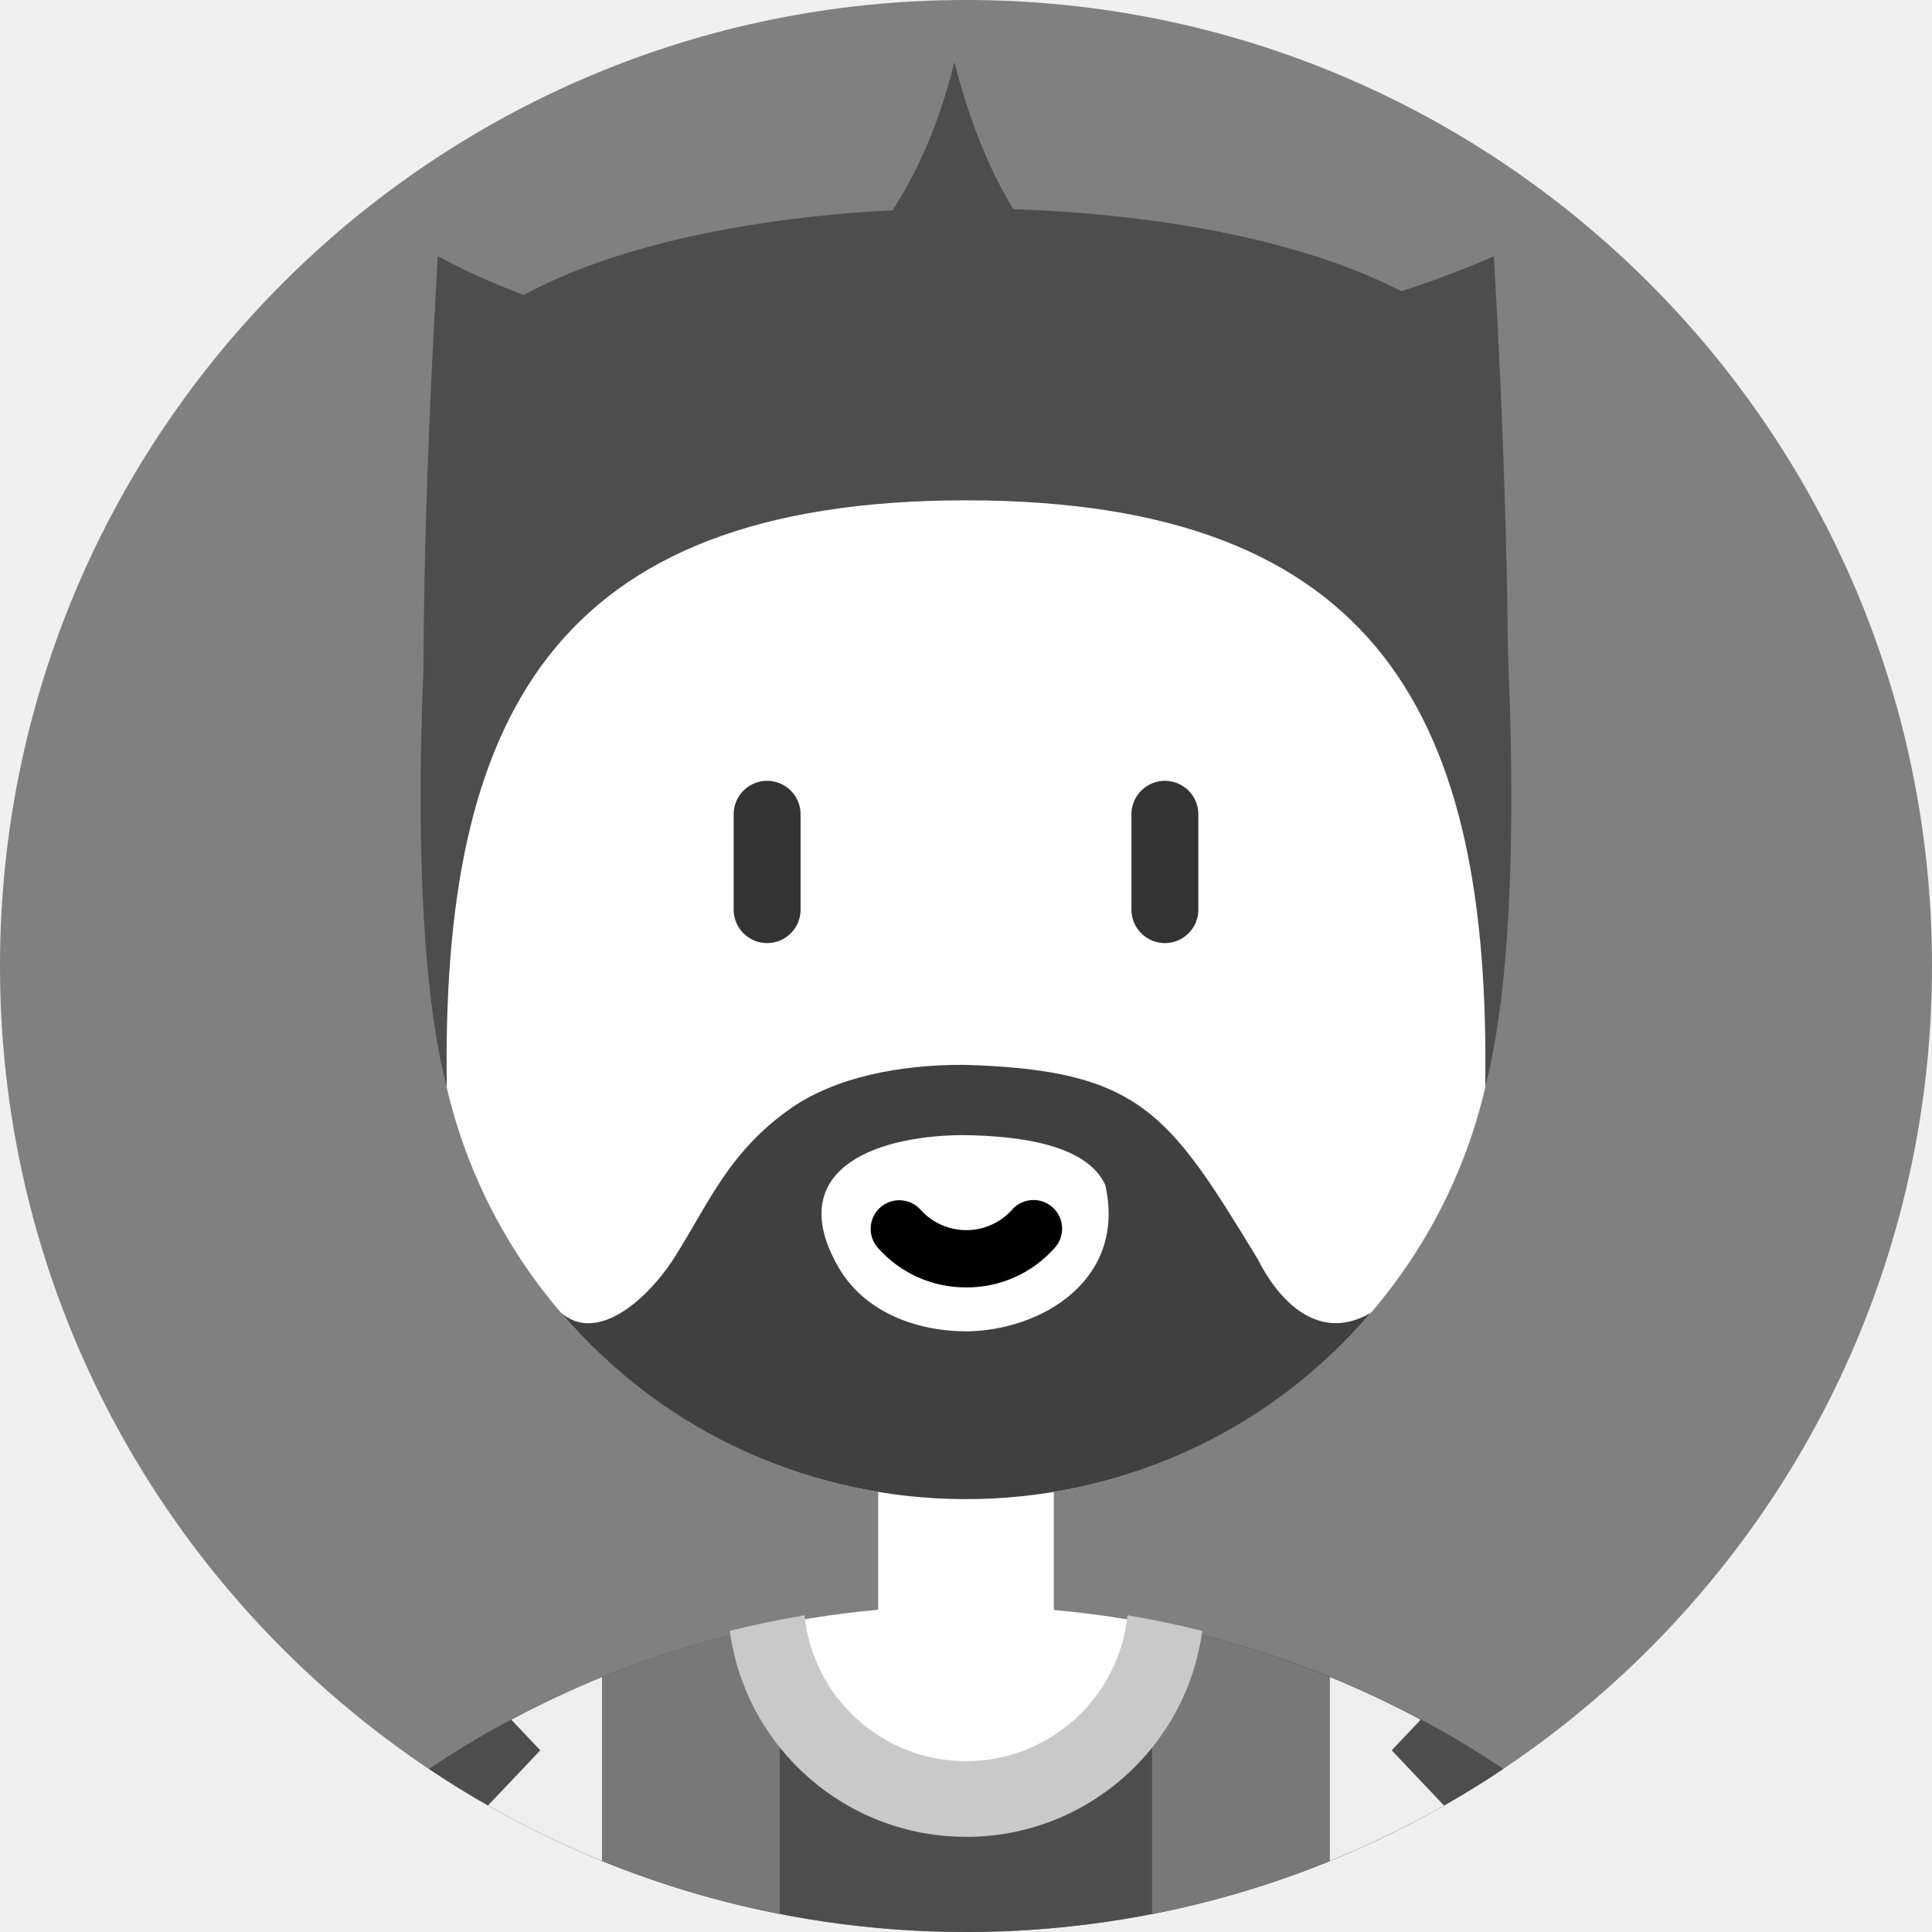
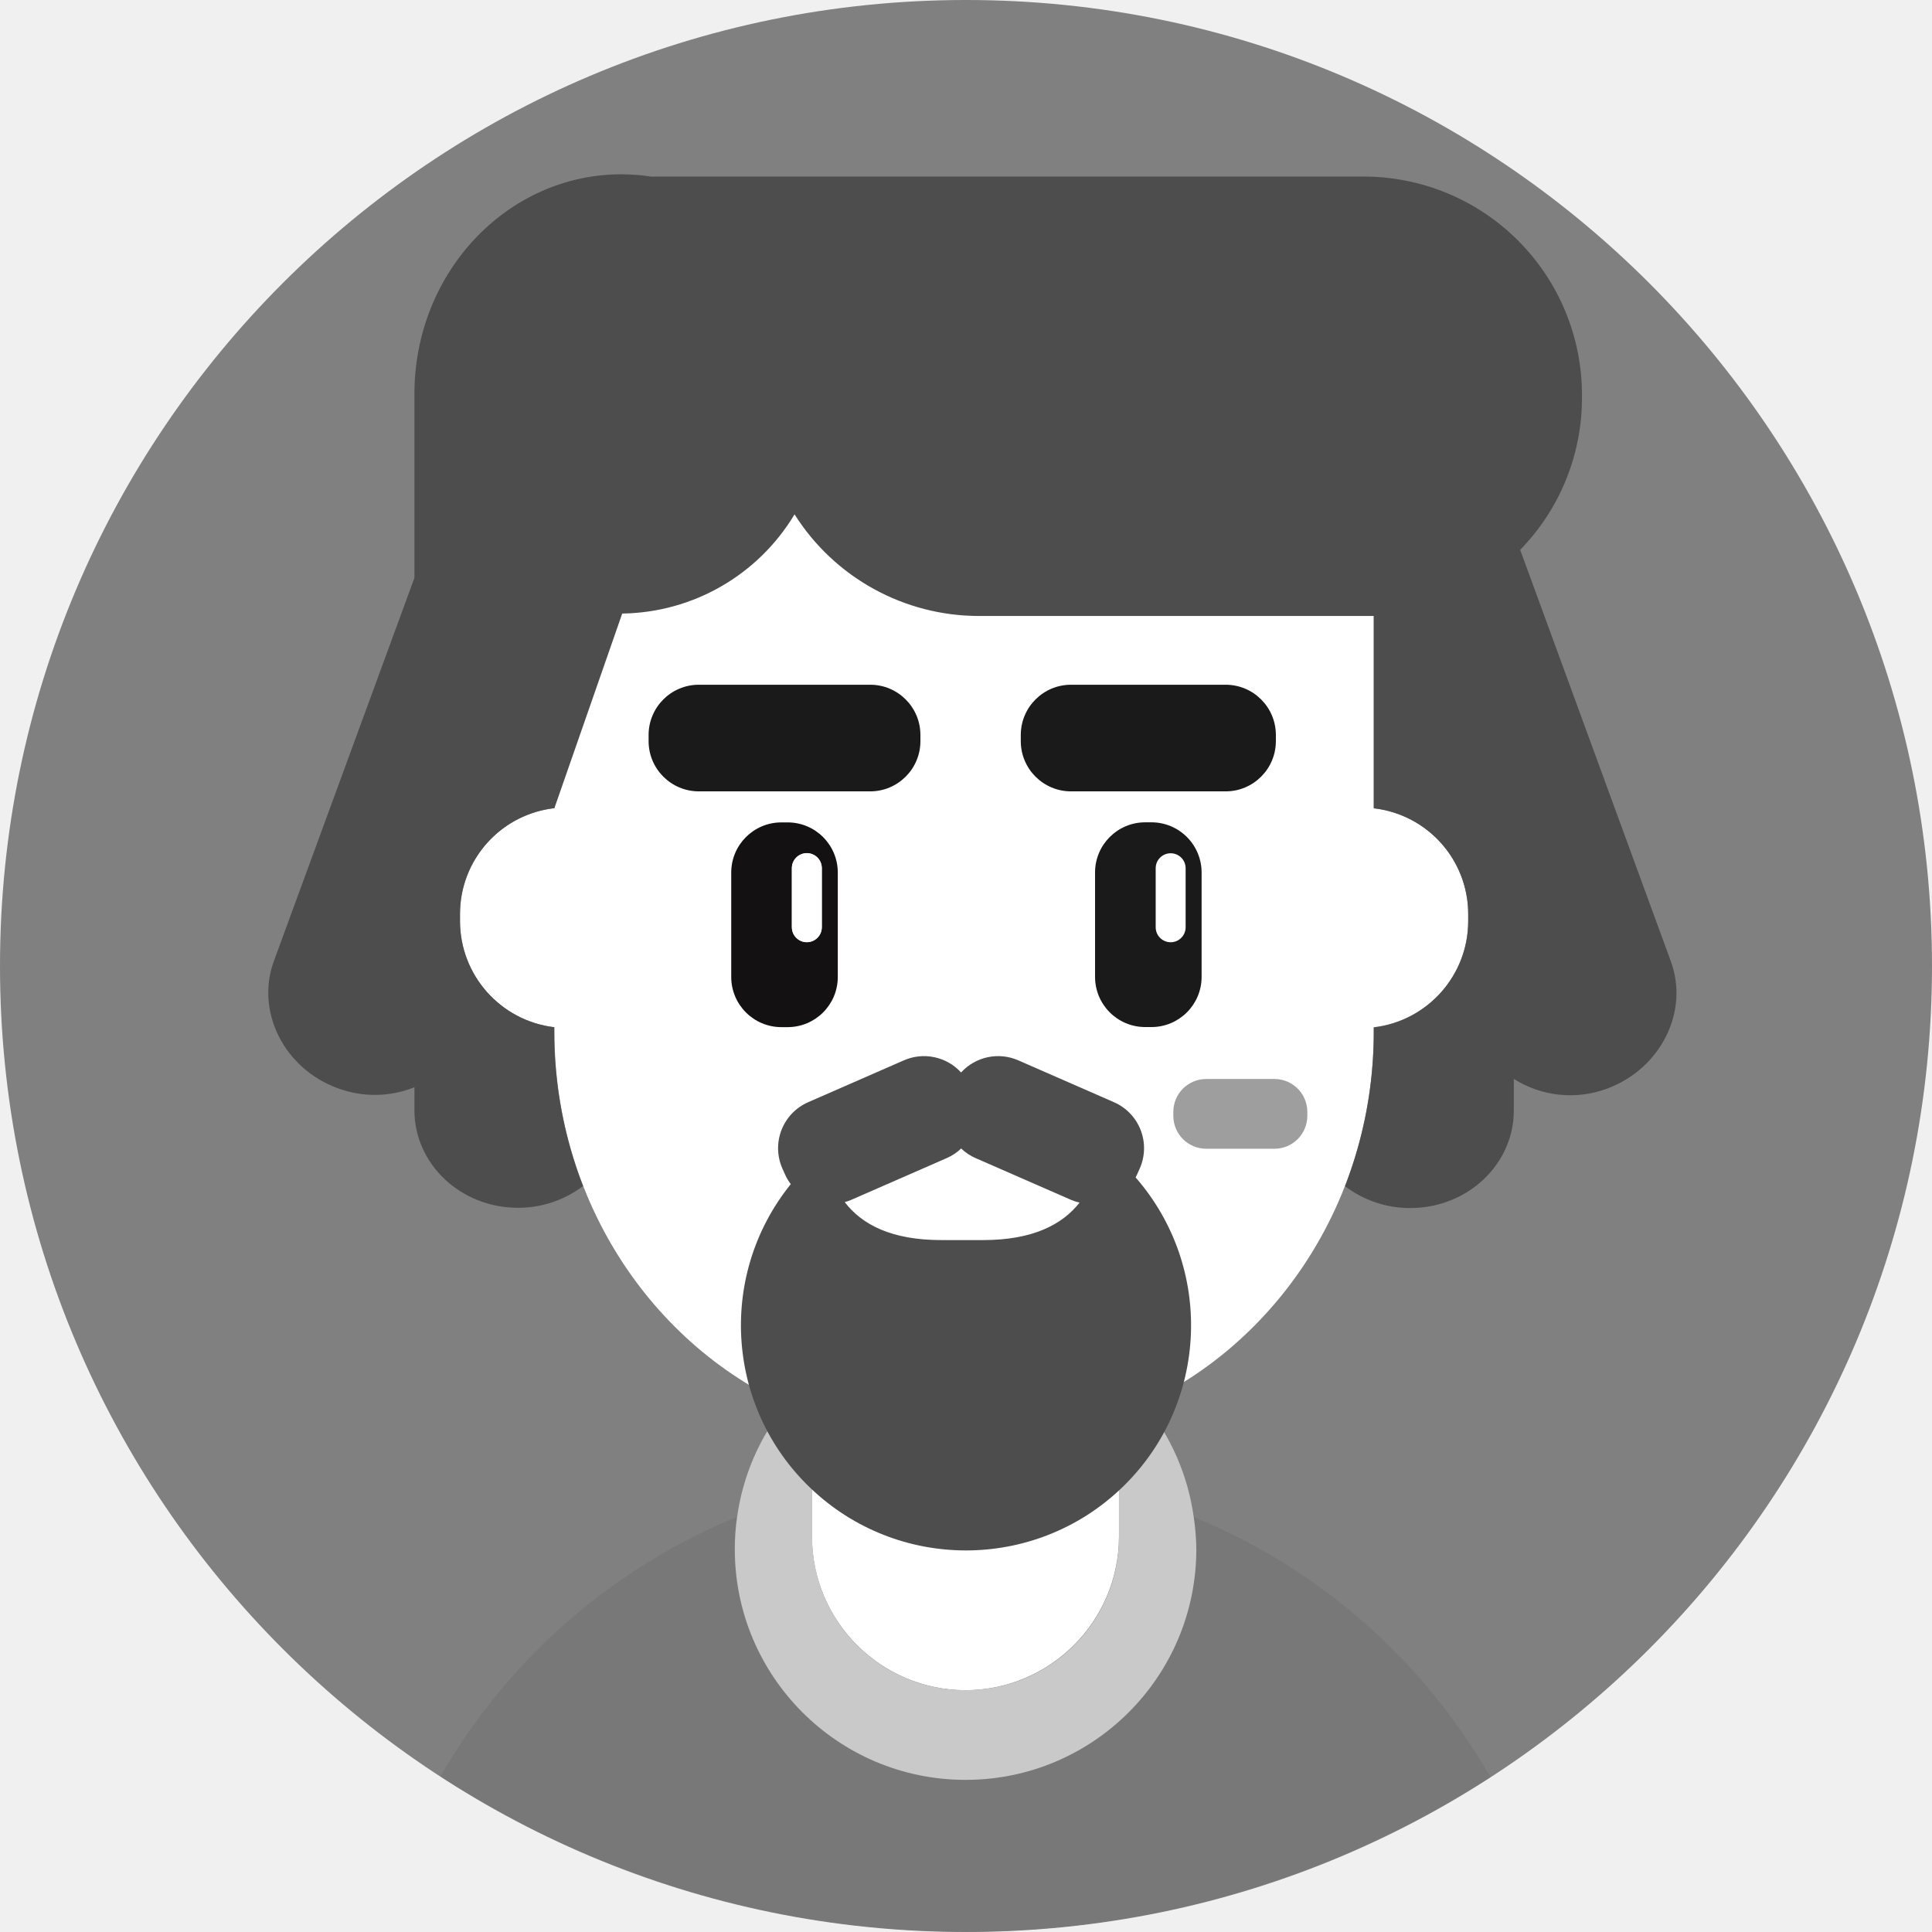
- <svg xmlns="http://www.w3.org/2000/svg" version="1.1" viewBox="0 0 231 231">
-   <style />
-   <path class="env" d="M115.5,0A115.5,115.5,0,1,1,0,115.5,115.5,115.5,0,0,1,115.5,0Z" style="fill-rule:evenodd;fill:gray" />
-   <path d="M105,166.5h21v26a116.53,116.53,0,0,1,15.75,2.5l13.12,22.72a109.85,109.85,0,0,1-78.74,0L89.25,195A116.6,116.6,0,0,1,105,192.47v-26Z" style="fill-rule:evenodd;fill:#fff" />
-   <path d="m115.5 51.75a63.75 63.75 0 1 1-63.75 63.75 63.75 63.75 0 0 1 63.75-63.75z" style="fill-rule:evenodd;fill:#fff" />
-   <path d="M141.75,195a114.79,114.79,0,0,1,38,16.5,115.53,115.53,0,0,1-128.46,0,114.79,114.79,0,0,1,38-16.5L105,210.75h21Z" style="fill-rule:evenodd;fill:#4d4d4d" />
-   <path class="clothes" d="M61.11,205.59l3.49,3.69-6.26,6.6A115.45,115.45,0,0,0,72,222.51v-22a115.19,115.19,0,0,0-10.85,5.1Z" style="fill-rule:evenodd;fill:#eee" />
-   <path class="clothes" d="M93.24,228.85V199l-4-4A114.43,114.43,0,0,0,72,200.49v22a114.43,114.43,0,0,0,21.28,6.34Z" style="fill-rule:evenodd;fill:#787878" />
-   <path class="clothes" d="m159 222.51v-22a114.63 114.63 0 0 0-17.25-5.51l-4 4v29.86a114.16 114.16 0 0 0 21.25-6.35z" style="fill-rule:evenodd;fill:#787878" />
-   <path class="clothes" d="m169.89 205.59-3.49 3.69 6.26 6.6a115.45 115.45 0 0 1-13.66 6.63v-22a115.19 115.19 0 0 1 10.85 5.1z" style="fill-rule:evenodd;fill:#eee" />
-   <path class="clothes" d="M115.5,219.62A28.5,28.5,0,0,1,87.25,195c2.93-.74,5.92-1.36,8.94-1.87a19.41,19.41,0,0,0,38.62,0c3,.51,6,1.13,8.94,1.87a28.49,28.49,0,0,1-28.25,24.63Z" style="fill-rule:evenodd;fill:#c9c9c9" />
-   <path class="eyes" d="m91.72 97.36v11.4m47.56-11.4v11.4" style="fill:none;stroke-linecap:round;stroke-linejoin:round;stroke-width:8px;stroke:#333" />
-   <path class="top" d="m52.107 57.293c-1.341 14.839-3.871 52.771 1.315 72.715-0.676-43.829 12.389-70.177 62.078-70.187 49.689 0.01 62.754 26.359 62.078 70.187 5.185-19.944 2.656-57.876 1.315-72.715h-63.393-63.393z" style="fill-rule:evenodd;fill:#4d4d4d" />
-   <path class="top" d="m52.339 30.629c-1.383 24.448-2.122 45.905-1.45 66.517 9.464-48.304 112.77-54.916 129.22 0 0.672-20.612-0.38-47.256-1.493-66.517-32.241 14.296-91.346 18.861-126.28 0z" style="fill:#4d4d4d" />
-   <path class="top" d="m115.5 24.92c-22.25 0-44.5 4.23-56.72 12.69-3.32 2.3-5.06 6.439-5.59 10.269-0.453 3.23-0.84 6.756-1.179 10.461h126.98c-0.337-3.705-0.725-7.231-1.177-10.461-0.53-3.83-2.27-7.999-5.59-10.269-12.22-8.46-34.47-12.69-56.72-12.69z" style="fill-rule:evenodd;fill:#4d4d4d" />
-   <path class="top" d="m76.521 39.139c21.233 3.397 33.116-13.392 37.59-31.72 4.361 17.158 14.175 34.968 36.577 31.584-33.921 20.594-57.646 11.594-74.167 0.135z" style="fill:#4d4d4d" />
-   <path class="mouth" d="m115.5 153.93a14 14 0 0 1-10.5-4.69 3.421 3.421 0 0 1 5-4.67l0.08 0.08 0.08 0.09a7.35 7.35 0 0 0 10.39 0.37l0.37-0.37a3.421 3.421 0 1 1 5.23 4.41l-0.08 0.09a14 14 0 0 1-10.53 4.69z" style="fill-rule:evenodd" />
-   <path class="mouth" d="m115.27 127.32c-7.663-0.03-15.251 1.442-20.646 5.146-7.62 5.33-9.905 11.512-14.127 18.109-3.438 5.245-9.326 10.024-13.467 6.334 25.425 29.755 71.409 29.786 96.875 0.066-6.81 3.93-11.545-2.47-13.508-6.4-10.697-17.605-14.115-22.656-35.127-23.256zm-0.268 8.398c7.457 0.08 14.986 1.297 17.146 5.952 2.576 11.319-7.588 17.454-16.681 17.515-6.09-0.05-12.2-2.38-15.26-7.74-6.36-11.16 3.635-15.607 14.795-15.727z" style="fill-rule:evenodd;fill:#404040" />
+ <svg xmlns="http://www.w3.org/2000/svg" id="etapa_2_cc" data-name="etapa 2 cc" viewBox="0 0 231 231">
+   <defs>
+     <style>.cls-1{fill:gray;fill-rule:evenodd;}.cls-2{fill:#fff;}.cls-3{fill:#787878;}.cls-4{fill:#c9c9c9;}.cls-5{fill:#4d4d4d;}.cls-6{fill:#131111;}.cls-7{fill:#1a1a1a;}.cls-8{fill:#9e9e9e;}</style>
+   </defs>
+   <path class="cls-1" d="M115.5,0A115.5,115.5,0,1,1,0,115.5,115.5,115.5,0,0,1,115.5,0Z" />
+   <path class="cls-2" d="M164.25,96.62V73.87q0-2.13-.18-4.23c-2-24.86-21.78-44.39-45.86-44.39h-5.88c-24.07,0-43.83,19.51-45.86,44.39q-.18,2.1-.18,4.23V96.62A12.74,12.74,0,0,0,55,109.29v.85a12.77,12.77,0,0,0,11.29,12.68v.52c0,21.19,12.86,39.22,30.79,45.87v14.53a18.41,18.41,0,0,0,18.36,18.35h0a18.41,18.41,0,0,0,18.35-18.35V169.09c17.75-6.74,30.46-24.67,30.46-45.75v-.52a12.77,12.77,0,0,0,11.29-12.68v-.85A12.73,12.73,0,0,0,164.25,96.62Z" />
+   <path class="cls-3" d="M142.73,181.39a28.42,28.42,0,0,1,.27,3.83,27.59,27.59,0,0,1-55.18,0,26.87,26.87,0,0,1,.27-3.83,72.56,72.56,0,0,0-35.42,31,115.55,115.55,0,0,0,125.52.08A72.49,72.49,0,0,0,142.73,181.39Z" />
+   <path class="cls-4" d="M142.73,181.39a27.45,27.45,0,0,0-5.93-13.59c-1,.47-2,.9-3,1.29v14.65a18.35,18.35,0,1,1-36.7,0V169.21c-1.07-.39-2.11-.82-3.13-1.29a27.4,27.4,0,0,0-5.84,13.47,26.87,26.87,0,0,0-.27,3.83,27.59,27.59,0,0,0,55.18,0A28.42,28.42,0,0,0,142.73,181.39Z" />
+   <path class="cls-2" d="M140,102a1.79,1.79,0,0,0-1.79,1.79v7.06a1.79,1.79,0,0,0,3.58,0v-7.06A1.79,1.79,0,0,0,140,102Z" />
+   <path class="cls-5" d="M199.76,114.9l-18-49.16a26,26,0,0,0,7.39-18.19v-.34A26.11,26.11,0,0,0,163,21.11H77.83a24.14,24.14,0,0,0-3.53-.27c-13.67,0-24.75,11.76-24.75,26.26,0,.26,0,.51,0,.76s0,.23,0,.34V69.1l-16.8,45.8c-2.21,6,1.18,12.85,7.62,15.21a12.72,12.72,0,0,0,9.18-.11v2.75c0,6.42,5.53,11.66,12.38,11.66a12.82,12.82,0,0,0,7.78-2.6,50.79,50.79,0,0,1-3.45-18.47v-.52A12.8,12.8,0,0,1,55,110.14v-.85a12.73,12.73,0,0,1,10.84-12.6c.15,0,.3-.06.45-.07l8.06-23.13.05-.13A24.42,24.42,0,0,0,95,61.5a26.08,26.08,0,0,0,22.06,12.15h46q.6,0,1.2,0v16.3l0,6.7a12.29,12.29,0,0,1,2.65.6,12.74,12.74,0,0,1,8.64,12.07v.85a12.82,12.82,0,0,1-11.29,12.68l0,.52a51,51,0,0,1-3.44,18.46,12.82,12.82,0,0,0,7.8,2.61c6.86,0,12.38-5.24,12.38-11.66V129a12.63,12.63,0,0,0,11.19,1.15C198.58,127.75,202,120.93,199.76,114.9Z" />
+   <path class="cls-6" d="M100.17,116.81V104.33a6,6,0,0,0-6-6h-.74a6,6,0,0,0-6,6v12.48a6,6,0,0,0,6,6h.74A6,6,0,0,0,100.17,116.81Zm-1.91-5.94a1.79,1.79,0,0,1-3.58,0v-7.06a1.79,1.79,0,0,1,3.58,0Z" />
+   <path class="cls-2" d="M96.47,102a1.79,1.79,0,0,0-1.79,1.79v7.06a1.79,1.79,0,0,0,3.58,0v-7.06A1.79,1.79,0,0,0,96.47,102Z" />
+   <rect class="cls-7" x="77.55" y="81.87" width="32.5" height="12.75" rx="6.01" />
+   <path class="cls-7" d="M137.67,98.32h-.74a6,6,0,0,0-6,6v12.48a6,6,0,0,0,6,6h.74a6,6,0,0,0,6-6V104.33A6,6,0,0,0,137.67,98.32Zm4.09,12.55a1.79,1.79,0,0,1-3.58,0v-7.06a1.79,1.79,0,1,1,3.58,0Z" />
+   <rect class="cls-7" x="122.05" y="81.87" width="30.5" height="12.75" rx="6.01" />
+   <path class="cls-2" d="M98.37,134.43c0,6.4,2.26,13.84,14.17,13.84h5c11.91,0,14.14-7.44,14.17-13.84Z" />
+   <path class="cls-5" d="M135.78,140.78c.07-.13.14-.27.2-.41l.3-.67a6,6,0,0,0-3.1-7.92l-11.43-5a6,6,0,0,0-6.84,1.45,6,6,0,0,0-6.84-1.45l-11.43,5a6,6,0,0,0-3.1,7.92l.3.67a5.82,5.82,0,0,0,.71,1.21,26.91,26.91,0,1,0,41.23-.8Zm-18.23,7.49h-5c-6,0-9.5-1.87-11.55-4.54a5.24,5.24,0,0,0,.76-.26l11.43-5a5.75,5.75,0,0,0,1.73-1.15,5.75,5.75,0,0,0,1.73,1.15l11.43,5a5.9,5.9,0,0,0,1,.32C127,146.43,123.47,148.27,117.55,148.27Z" />
+   <rect class="cls-8" x="140.29" y="129.01" width="16.02" height="8.34" rx="3.93" />
</svg>
